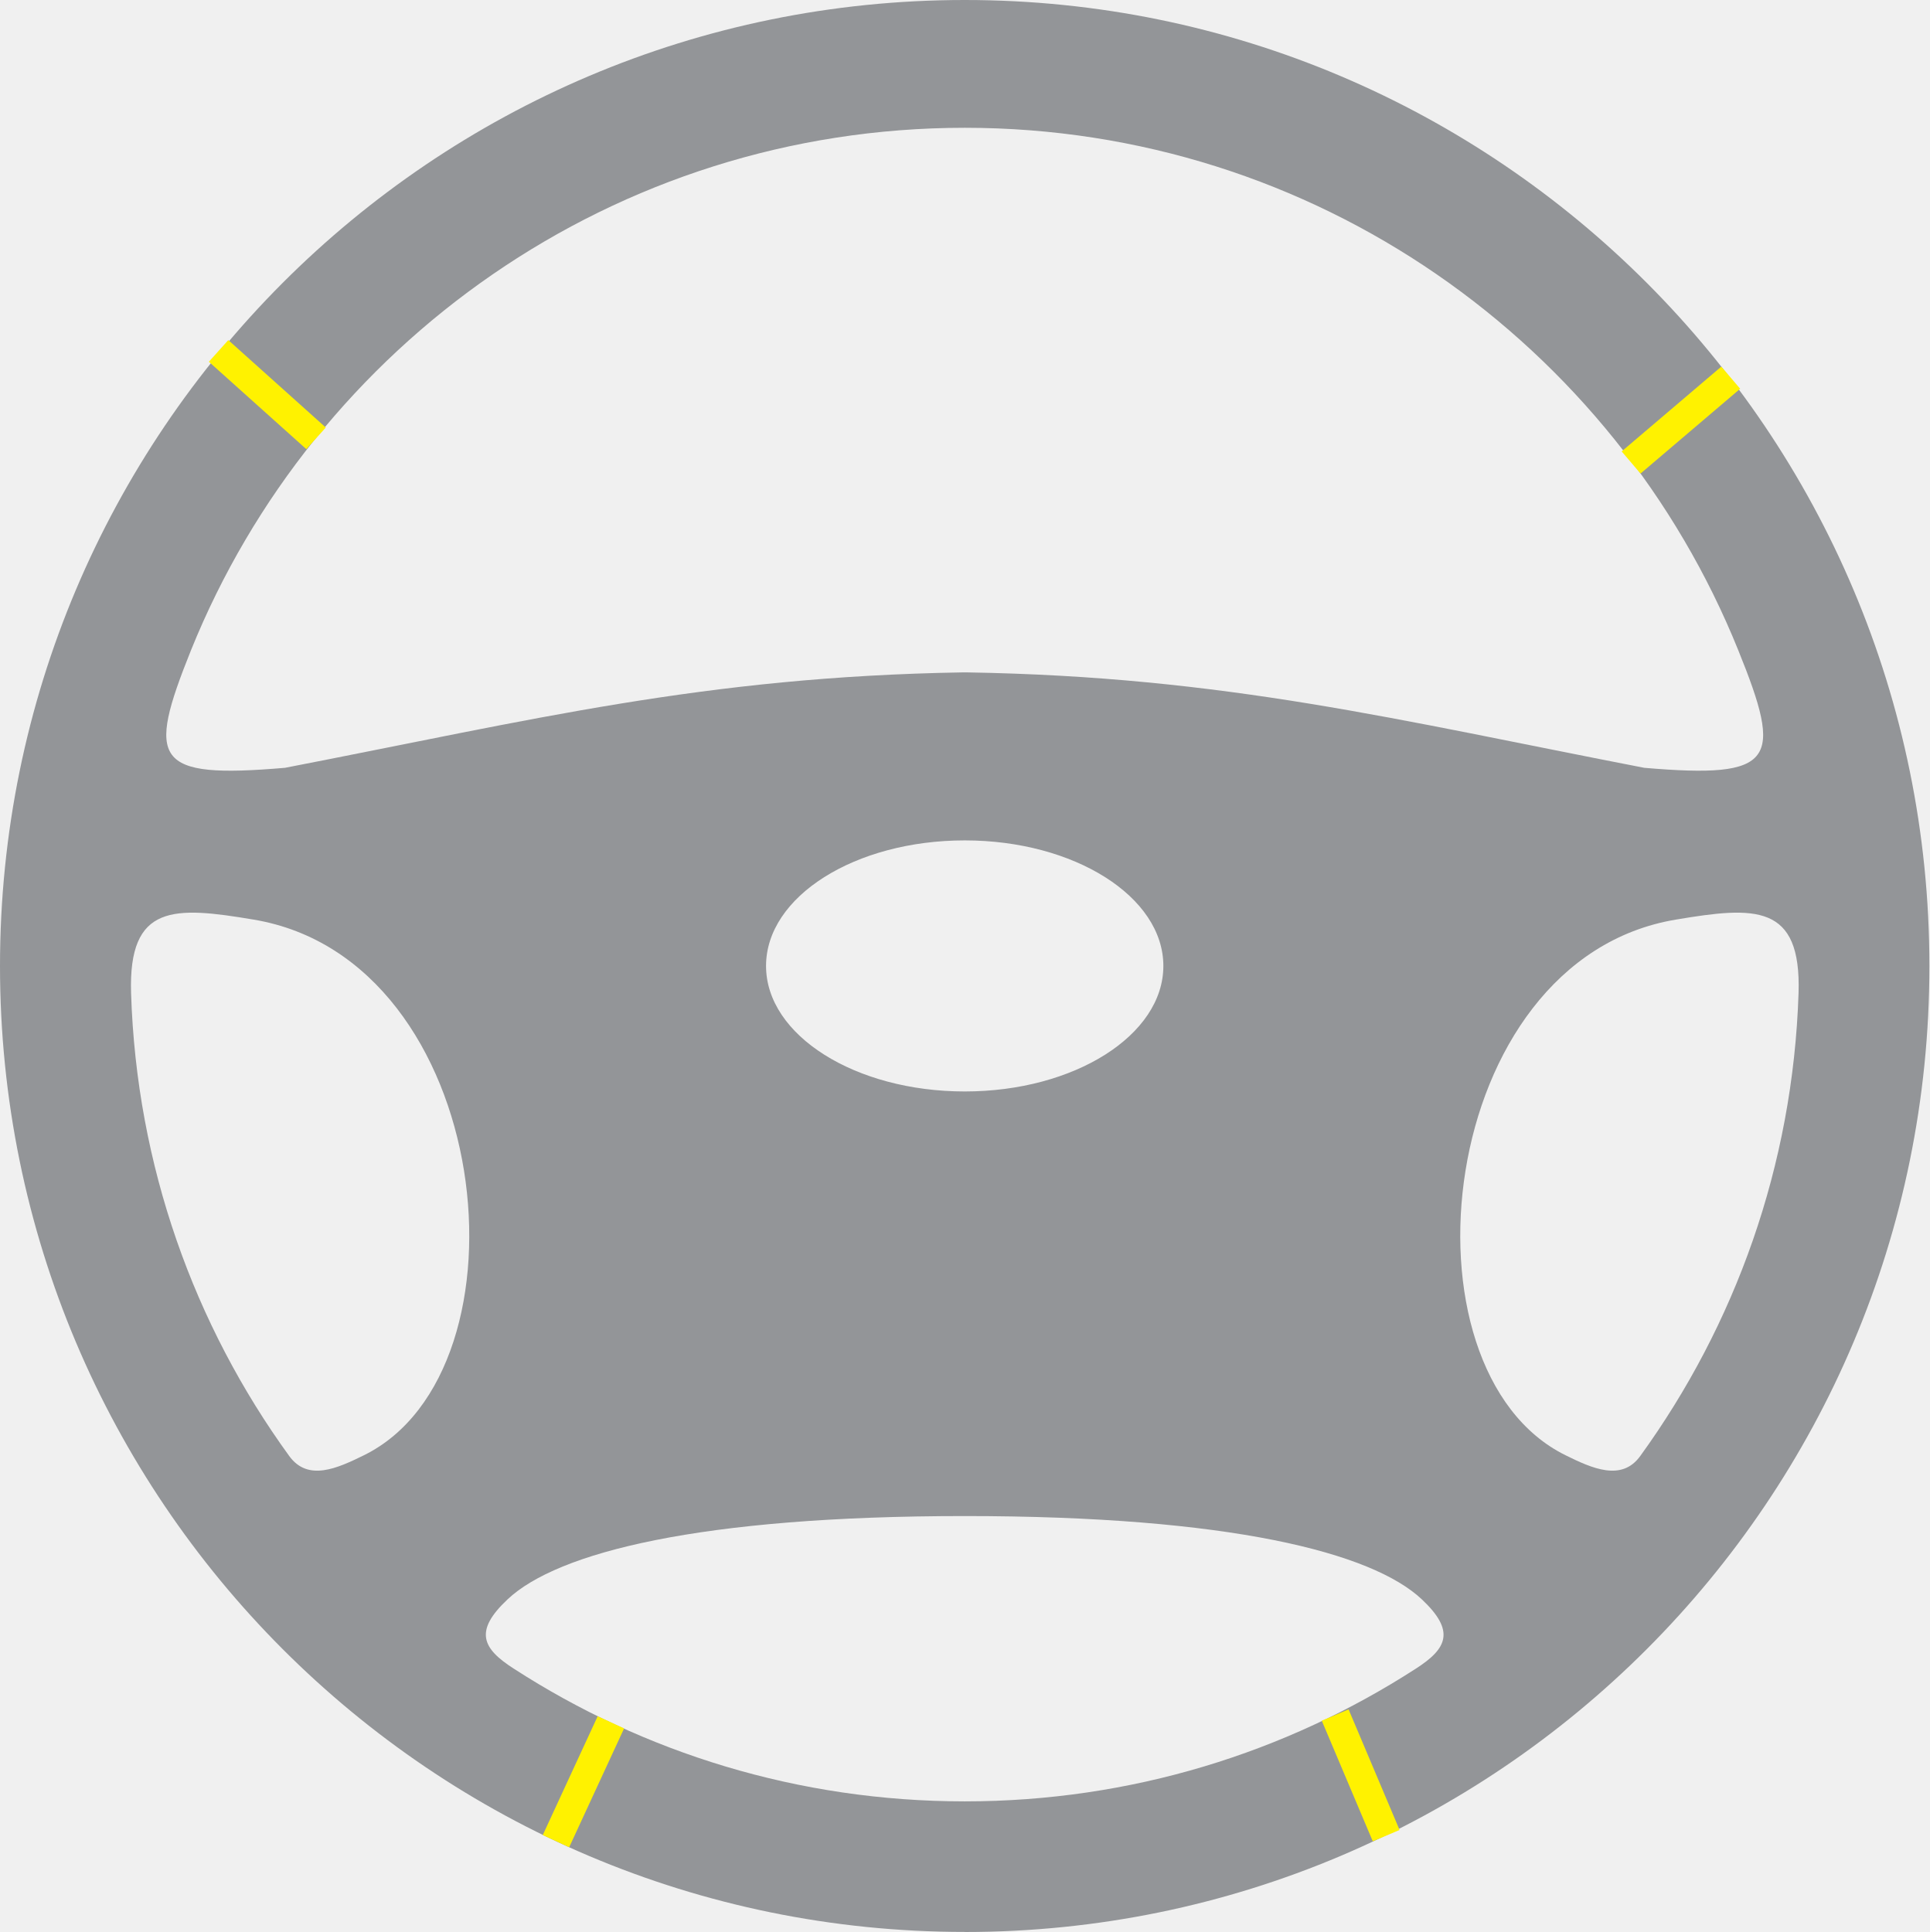
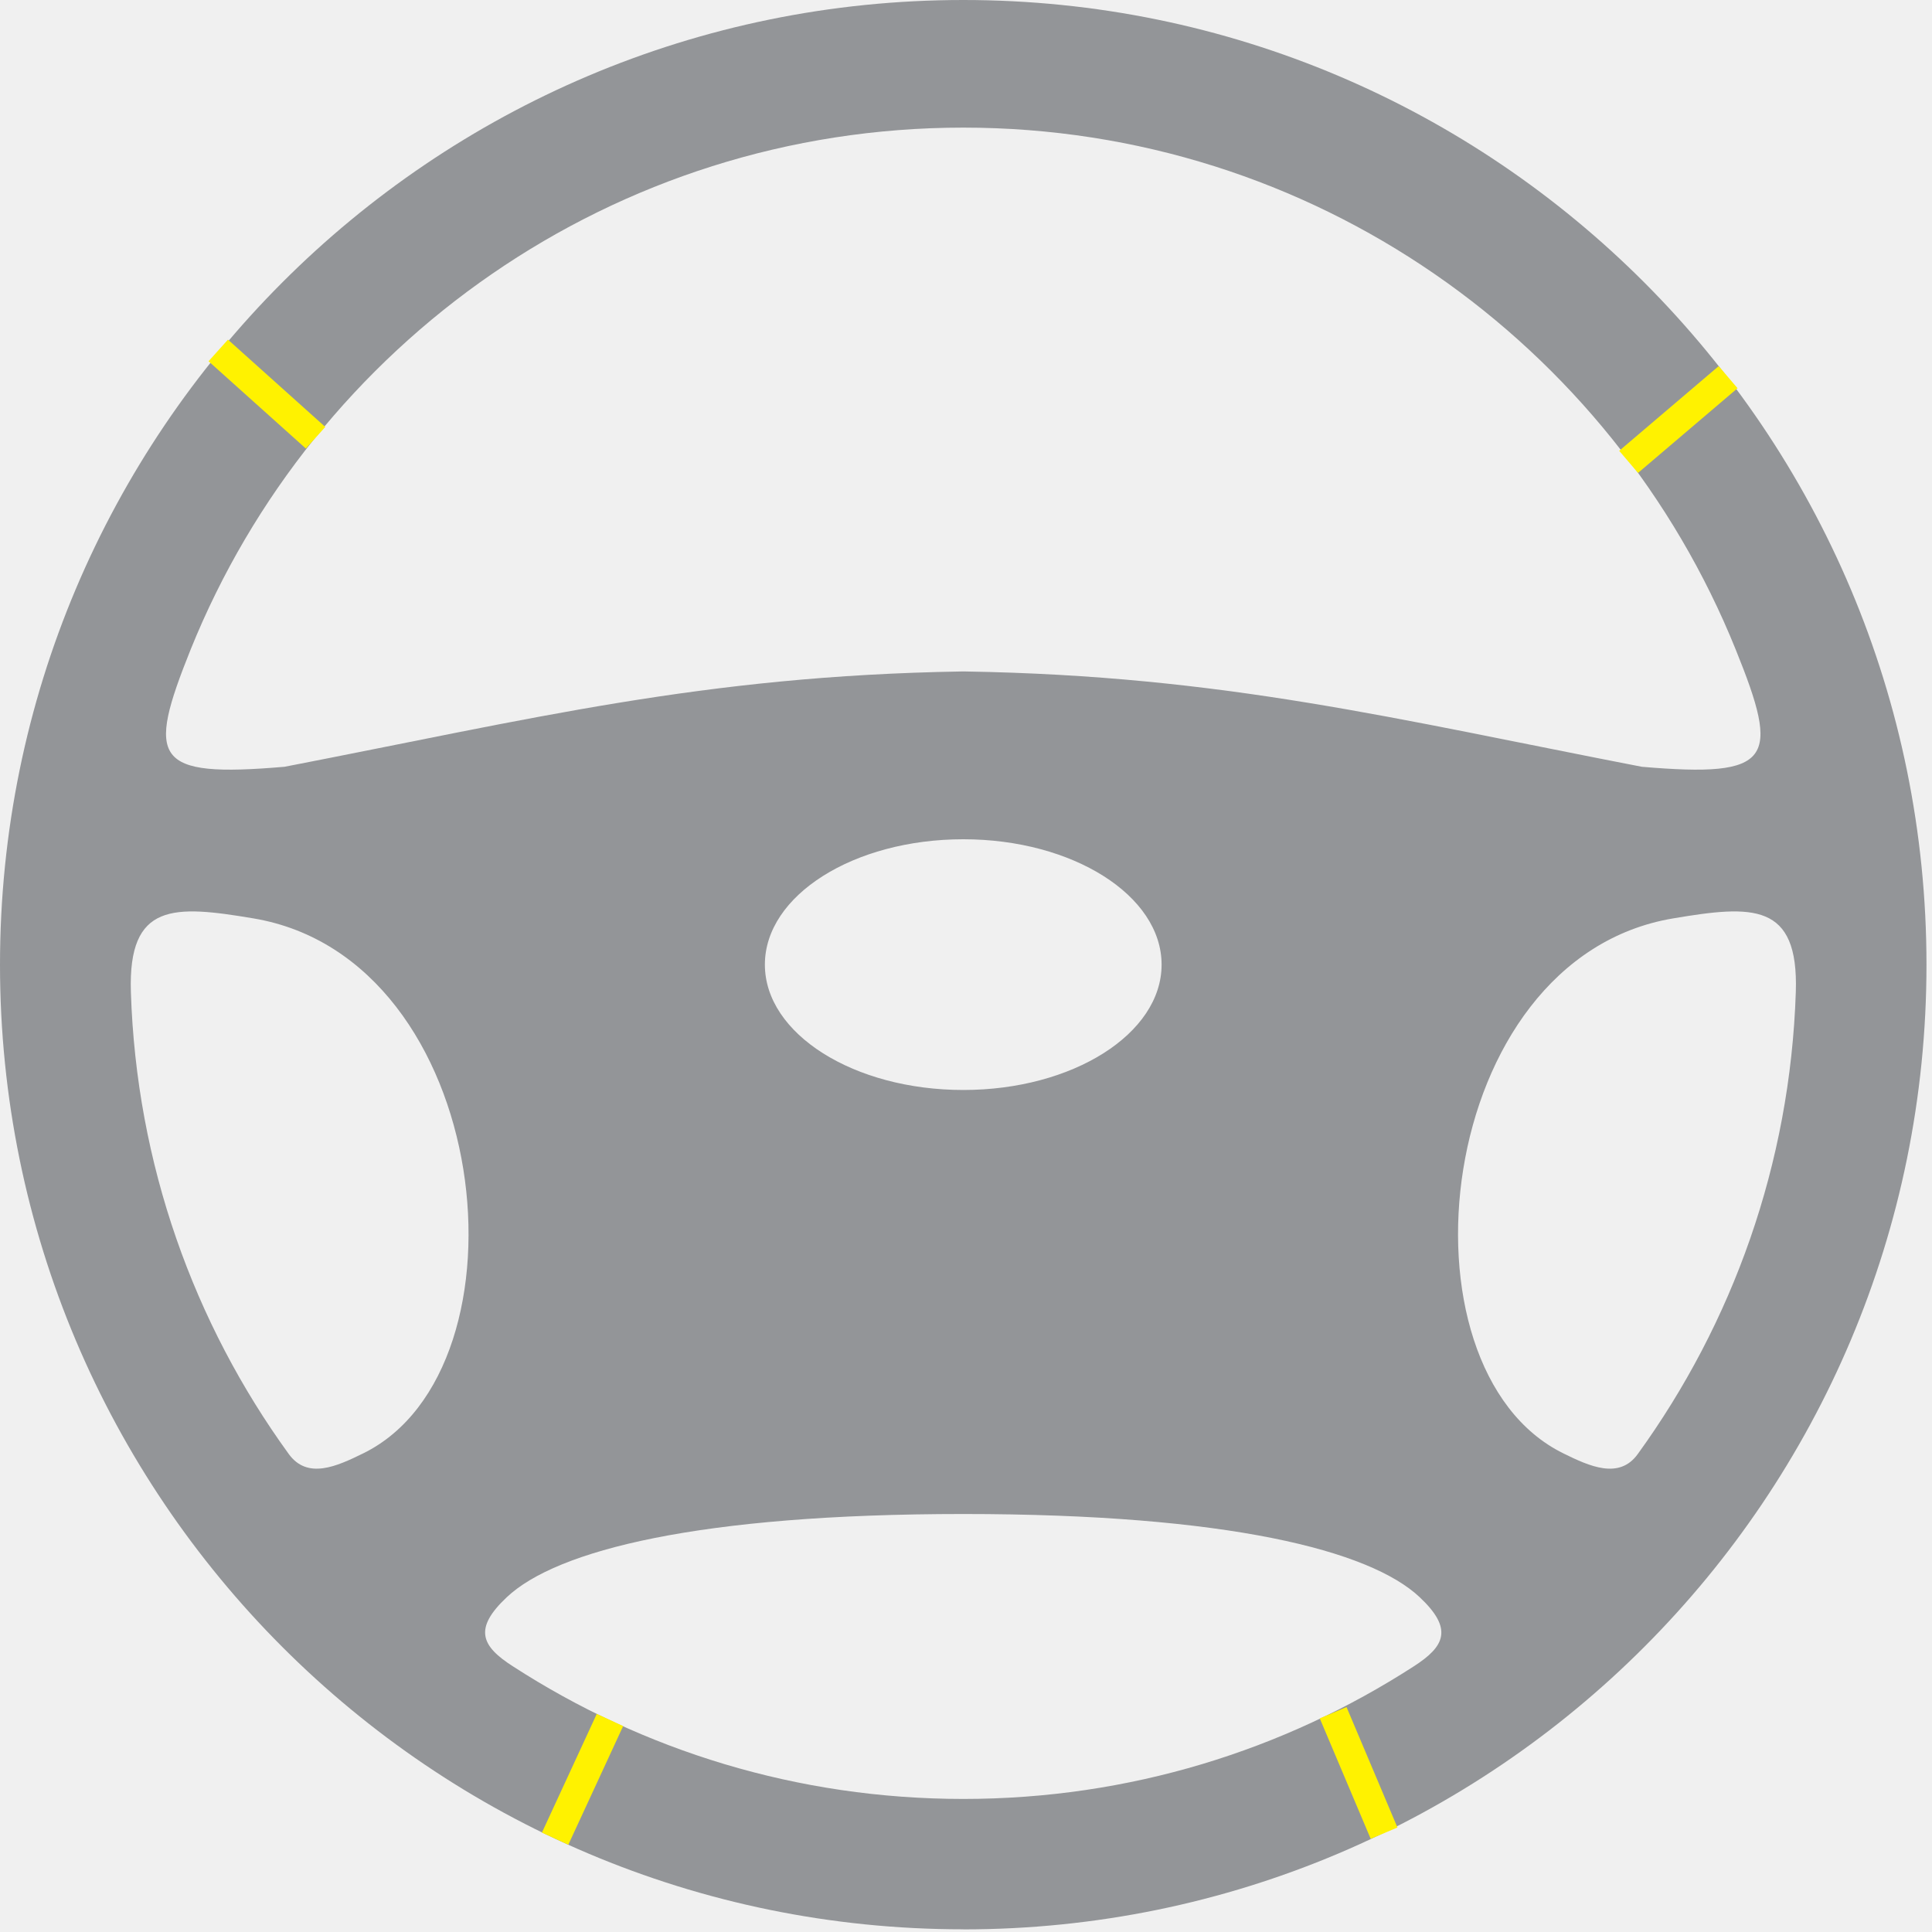
- <svg xmlns="http://www.w3.org/2000/svg" id="_Шар_2" data-name="Шар 2" viewBox="0 0 265.24 265.64">
+ <svg xmlns="http://www.w3.org/2000/svg" width="266" height="266" viewBox="0 0 266 266" fill="none">
+   <g clip-path="url(#clip0_254_8)">
+     <path fill-rule="evenodd" clip-rule="evenodd" d="M50.01 200.1C73.82 188.4 67.99 131.96 34.86 126.44C23.96 124.61 17.63 124.22 18.02 136.56C18.77 160.3 26.71 182.2 39.75 200.18C42.33 203.75 46.38 201.88 50.01 200.1ZM215.24 200.1C191.44 188.4 197.26 131.96 230.39 126.44C241.27 124.61 247.65 124.22 247.25 136.56C246.48 160.3 238.52 182.2 225.5 200.18C222.94 203.75 218.85 201.88 215.24 200.1ZM132.63 208.45C96.24 208.45 76.62 213.44 69.77 219.91C65.14 224.26 66.28 226.65 70.63 229.43C88.5 240.99 109.78 247.68 132.63 247.68C155.48 247.68 176.74 240.99 194.64 229.43C198.97 226.65 200.08 224.25 195.47 219.91C188.61 213.44 169.01 208.45 132.63 208.45ZM132.63 17.57C84.47 17.57 43.25 47.31 26.25 89.42C20.15 104.62 21.06 107.12 39.18 105.57C73.27 98.97 96.72 93.05 132.33 92.45L132.94 92.45C168.51 93.04 191.97 98.97 226.04 105.57C244.16 107.12 245.12 104.62 238.97 89.42C221.99 47.31 180.77 17.57 132.63 17.57ZM132.63 115.55C147.7 115.55 159.93 123.29 159.93 132.81C159.93 142.33 147.7 150.07 132.63 150.07C117.56 150.07 105.31 142.35 105.31 132.81C105.31 123.27 117.54 115.55 132.63 115.55ZM132.63 265.63C59.39 265.64 4.9011e-10 206.17 3.15742e-10 132.82C1.41373e-10 59.47 59.39 -1.41183e-10 132.63 -3.1529e-10C205.87 -4.89397e-10 265.24 59.47 265.24 132.82C265.24 206.17 205.87 265.64 132.63 265.64V265.63Z" fill="#939598" />
+     <path d="M83.98 236.811L76.43 253.151" stroke="#FFF200" stroke-width="4" stroke-miterlimit="10" />
+     <path d="M183.55 235.811L190.56 252.391" stroke="#FFF200" stroke-width="4" stroke-miterlimit="10" />
+     <path d="M43.45 60.27L30.05 48.25" stroke="#FFF200" stroke-width="4" stroke-miterlimit="10" />
+     <path d="M224.23 63.59L237.93 51.93" stroke="#FFF200" stroke-width="4" stroke-miterlimit="10" />
+   </g>
  <defs>
-     <style>
-       .cls-1 {
-         fill: #939598;
-         fill-rule: evenodd;
-         stroke-width: 0px;
-       }
- 
-       .cls-2 {
-         fill: #fbb040;
-         stroke: #fff200;
-         stroke-miterlimit: 10;
-         stroke-width: 4px;
-       }
-     </style>
+     <clipPath id="clip0_254_8">
+       <rect width="265.24" height="265.64" fill="white" />
+     </clipPath>
  </defs>
-   <g id="Layer_1" data-name="Layer 1">
-     <g>
-       <path class="cls-1" d="m50.01,200.1c23.81-11.7,17.98-68.14-15.15-73.66-10.9-1.83-17.23-2.22-16.84,10.12.75,23.74,8.69,45.64,21.73,63.62,2.58,3.57,6.63,1.7,10.26-.08h0Zm165.23,0c-23.8-11.7-17.98-68.14,15.15-73.66,10.88-1.83,17.26-2.22,16.86,10.12-.77,23.74-8.73,45.64-21.75,63.62-2.56,3.57-6.65,1.7-10.26-.08h0Zm-82.61,8.35c-36.39,0-56.01,4.99-62.86,11.46-4.63,4.35-3.49,6.74.86,9.52,17.87,11.56,39.15,18.25,62,18.25s44.11-6.69,62.01-18.25c4.33-2.78,5.44-5.18.83-9.52-6.86-6.47-26.46-11.46-62.84-11.46h0Zm0-190.88c-48.16,0-89.38,29.74-106.38,71.85-6.1,15.2-5.19,17.7,12.93,16.15,34.09-6.6,57.54-12.52,93.15-13.12h.61c35.57.59,59.03,6.52,93.1,13.12,18.12,1.55,19.08-.95,12.93-16.15-16.98-42.11-58.2-71.85-106.34-71.85h0Zm0,97.98c15.07,0,27.3,7.74,27.3,17.26s-12.23,17.26-27.3,17.26-27.32-7.72-27.32-17.26,12.23-17.26,27.32-17.26h0Zm0,150.08C59.39,265.64,0,206.17,0,132.82S59.39,0,132.63,0s132.61,59.47,132.61,132.82-59.37,132.82-132.61,132.82h0Z" />
-       <line class="cls-2" x1="83.98" y1="236.81" x2="76.43" y2="253.15" />
-       <line class="cls-2" x1="183.55" y1="235.81" x2="190.56" y2="252.39" />
-       <line class="cls-2" x1="43.45" y1="60.27" x2="30.05" y2="48.25" />
-       <line class="cls-2" x1="224.23" y1="63.59" x2="237.93" y2="51.93" />
-     </g>
-   </g>
</svg>
